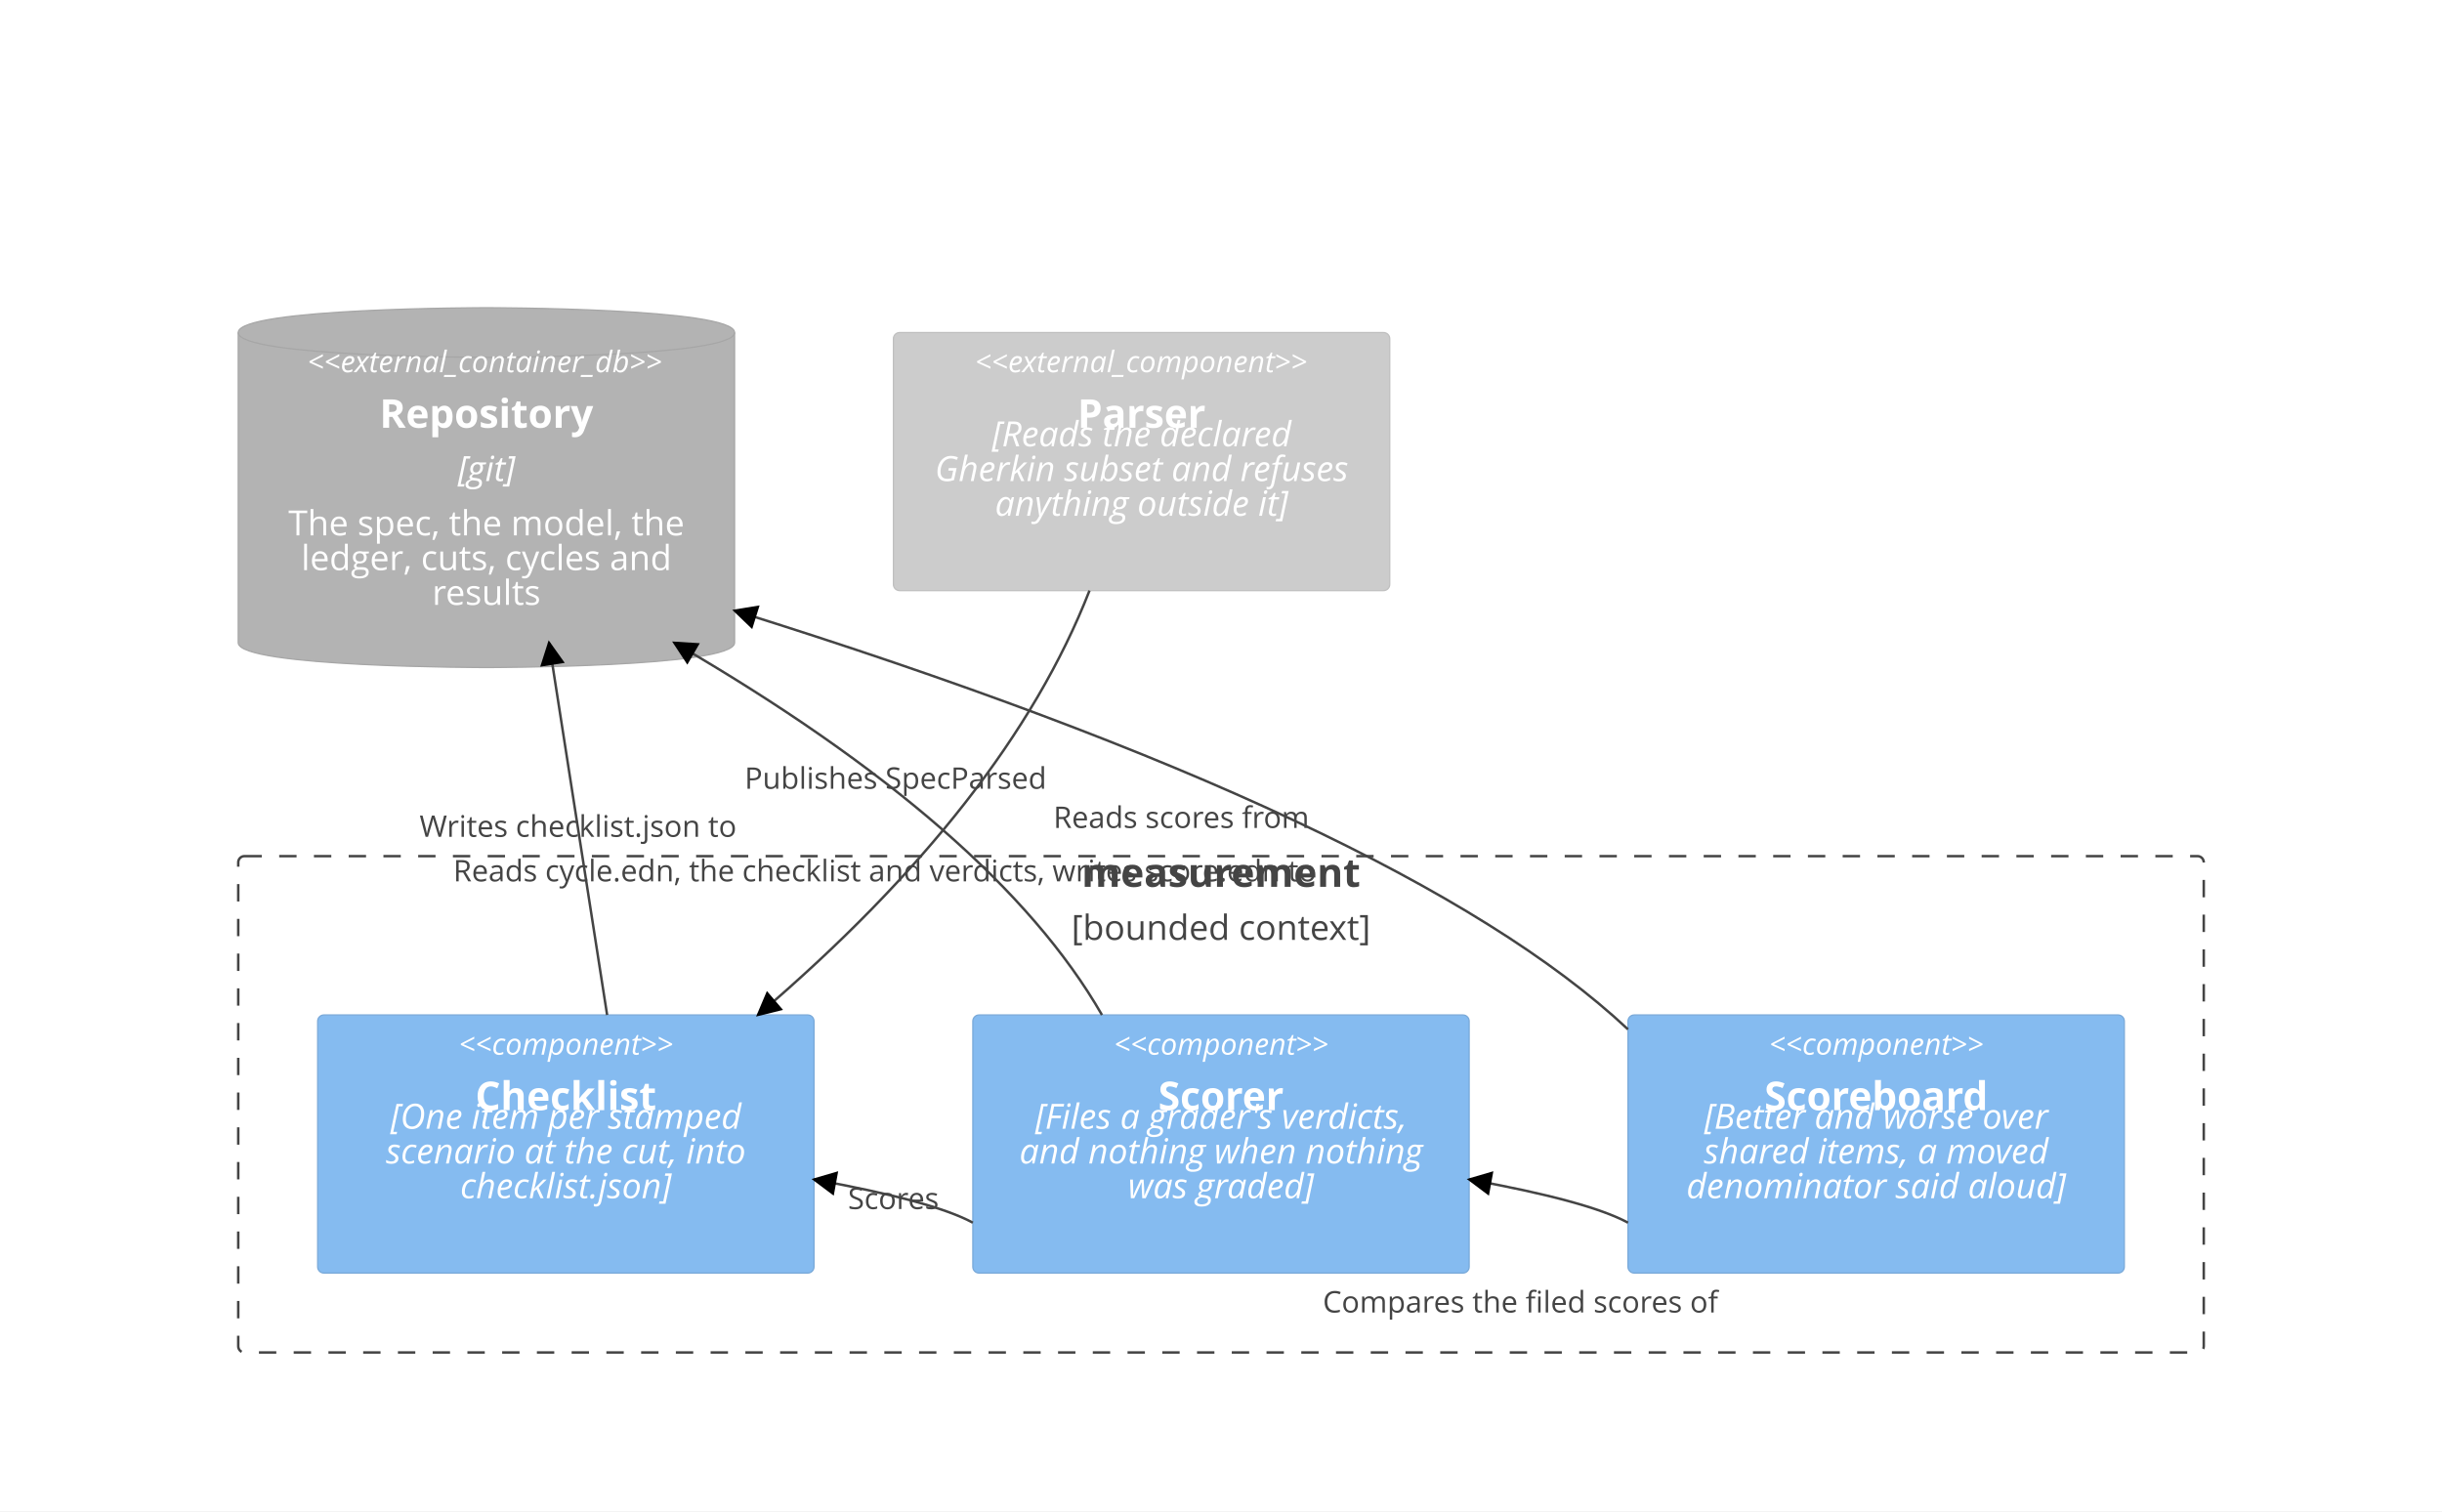
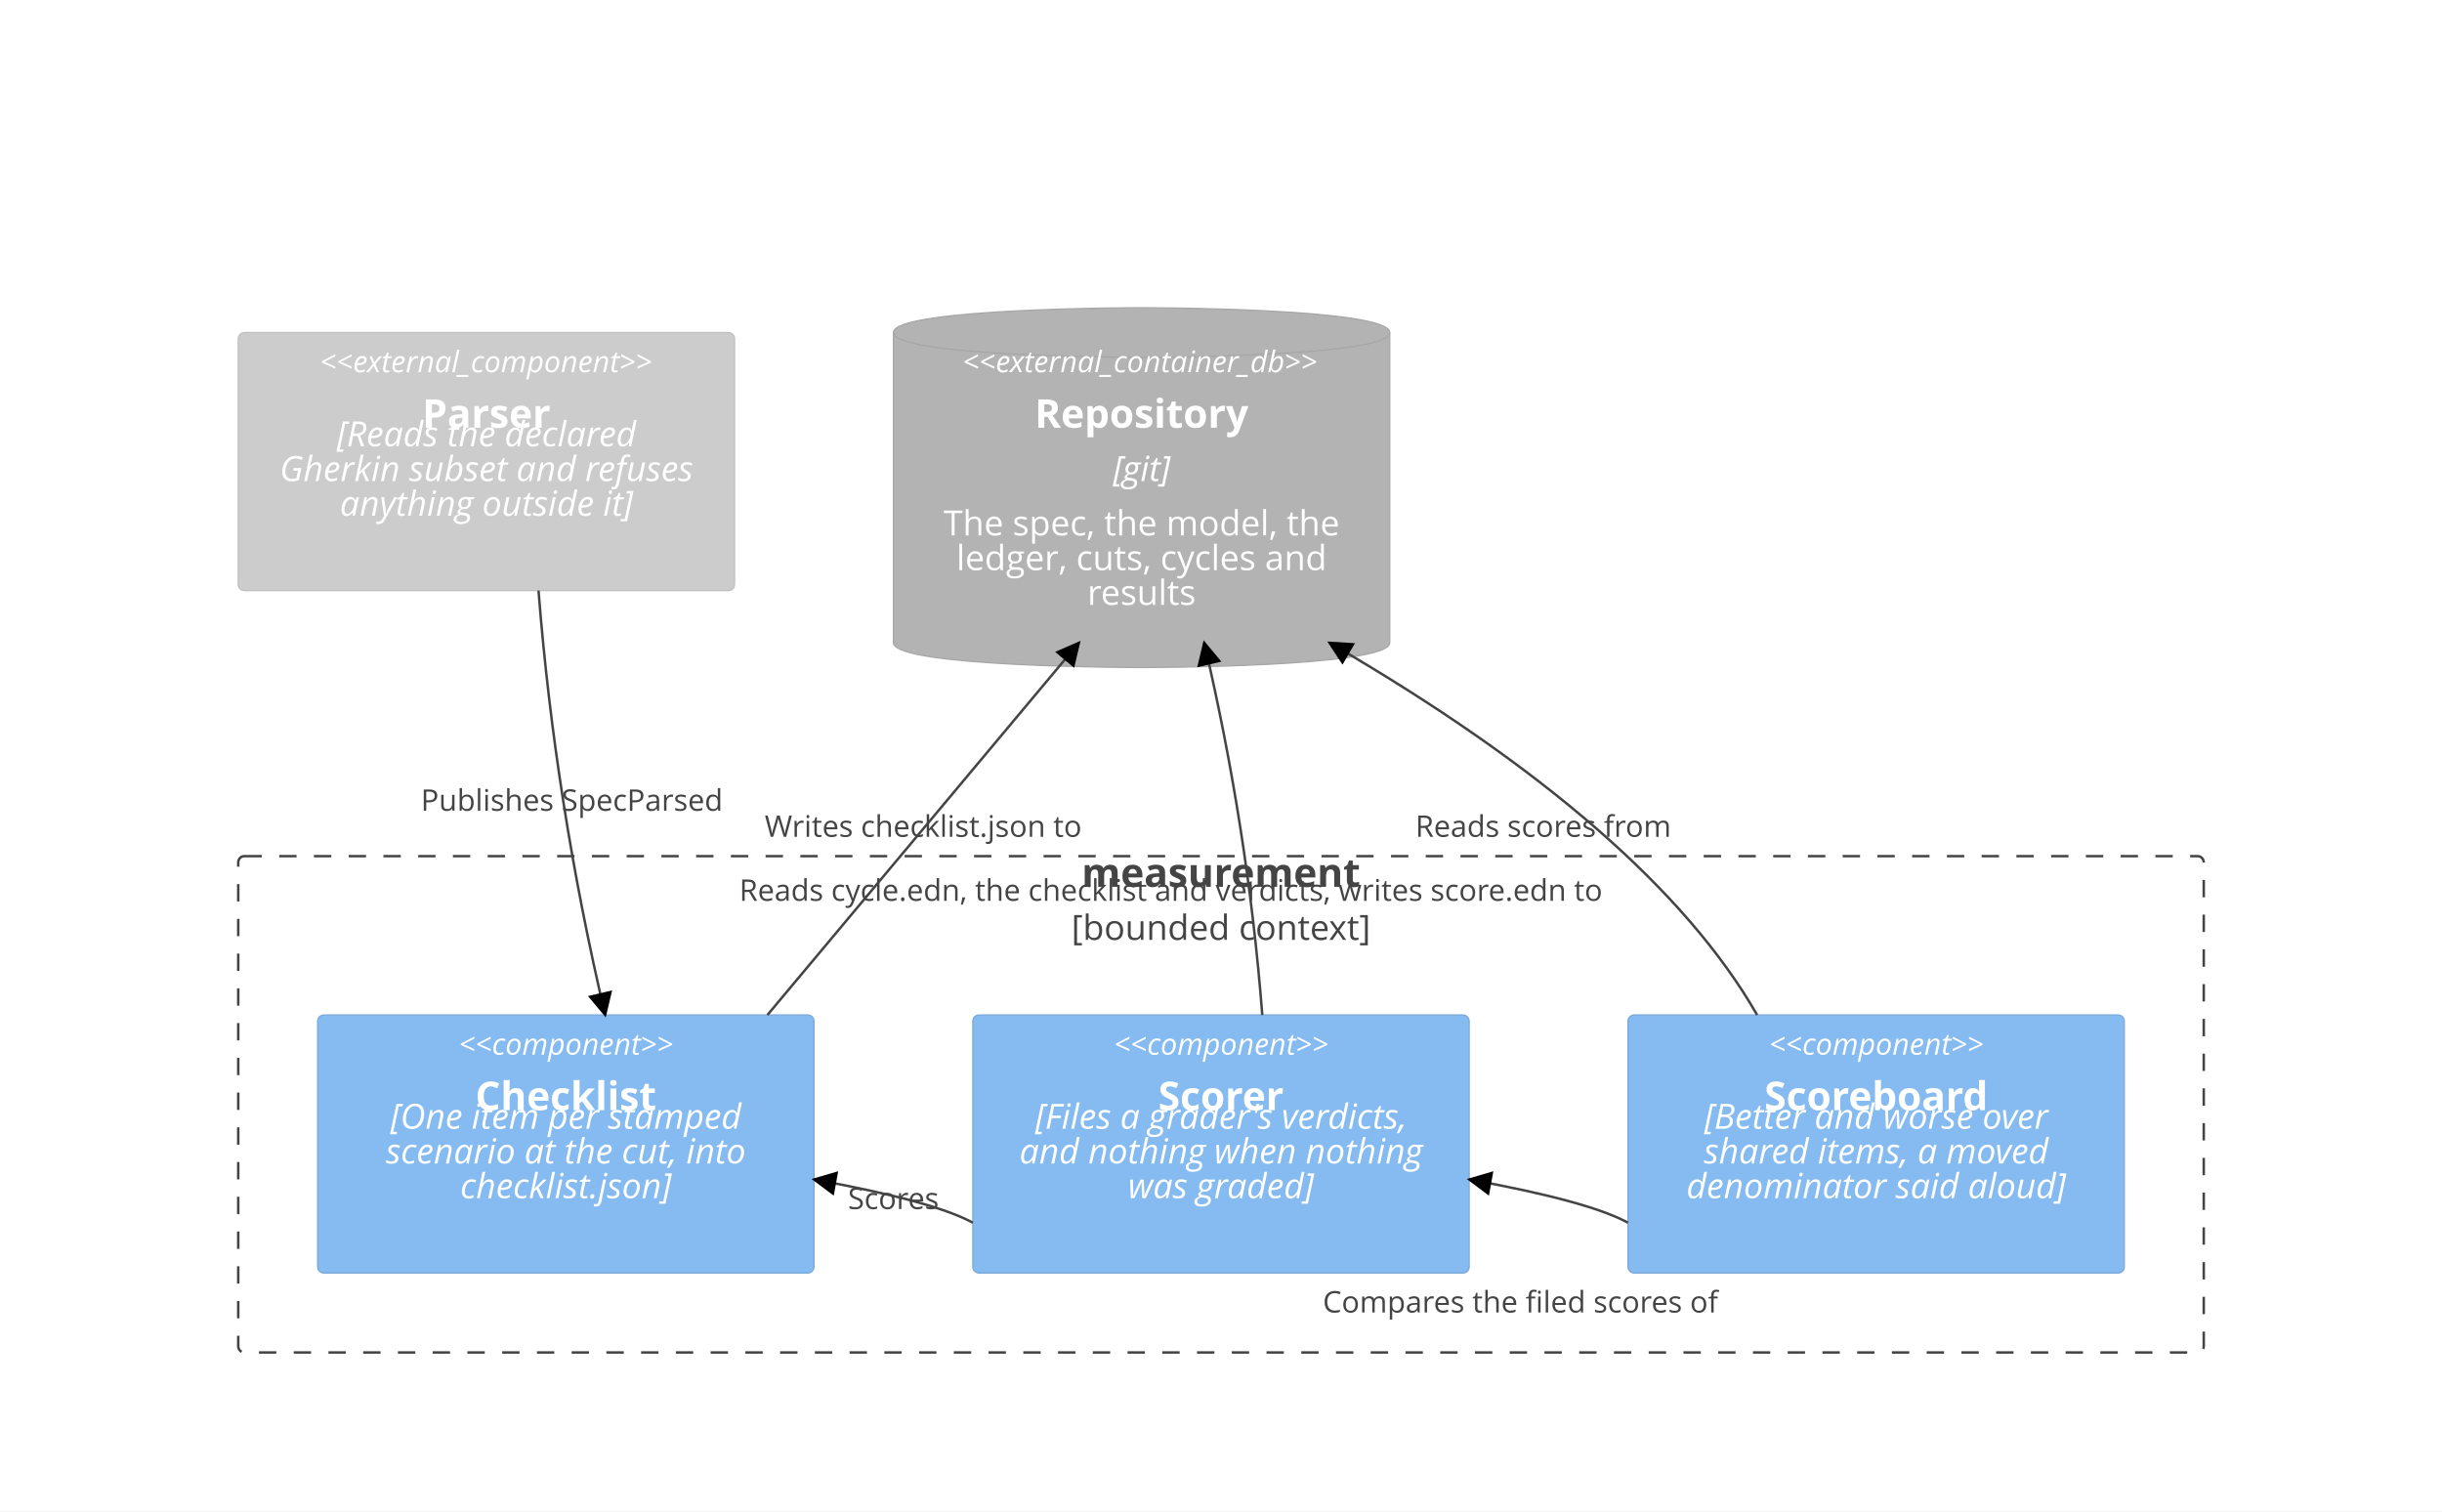
<svg xmlns="http://www.w3.org/2000/svg" width="100%" viewBox="0 -8 984 609" style="max-width: 984.000px;">
  <rect x="0" y="-8" width="984" height="609" fill="#FFFFFF" />
  <defs>
    <symbol id="computer" width="24" height="24">
      <path transform="scale(.5)" d="M2 2v13h20v-13h-20zm18 11h-16v-9h16v9zm-10.228 6l.466-1h3.524l.467 1h-4.457zm14.228 3h-24l2-6h2.104l-1.33 4h18.45l-1.297-4h2.073l2 6zm-5-10h-14v-7h14v7z" />
    </symbol>
  </defs>
  <defs>
    <symbol id="database" fill-rule="evenodd" clip-rule="evenodd">
      <path transform="scale(.5)" d="M12.258.001l.256.004.255.005.253.008.251.01.249.012.247.015.246.016.242.019.241.02.239.023.236.024.233.027.231.028.229.031.225.032.223.034.22.036.217.038.214.04.211.041.208.043.205.045.201.046.198.048.194.05.191.051.187.053.183.054.18.056.175.057.172.059.168.06.163.061.16.063.155.064.15.066.074.033.073.033.071.034.07.034.069.035.068.035.067.035.066.035.064.036.064.036.062.036.06.036.06.037.058.037.058.037.055.038.055.038.053.038.052.038.051.039.05.039.048.039.047.039.045.04.044.04.043.04.041.04.04.041.039.041.037.041.036.041.034.041.033.042.032.042.03.042.029.042.027.042.026.043.024.043.023.043.021.043.02.043.018.044.017.043.015.044.013.044.012.044.011.045.009.044.007.045.006.045.004.045.002.045.001.045v17l-.001.045-.002.045-.004.045-.006.045-.007.045-.009.044-.011.045-.012.044-.013.044-.015.044-.017.043-.018.044-.02.043-.021.043-.023.043-.024.043-.026.043-.027.042-.029.042-.03.042-.032.042-.033.042-.034.041-.036.041-.037.041-.039.041-.04.041-.041.04-.043.04-.044.04-.045.04-.047.039-.048.039-.05.039-.051.039-.052.038-.053.038-.055.038-.055.038-.058.037-.058.037-.06.037-.06.036-.062.036-.064.036-.064.036-.066.035-.067.035-.068.035-.069.035-.07.034-.071.034-.073.033-.074.033-.15.066-.155.064-.16.063-.163.061-.168.06-.172.059-.175.057-.18.056-.183.054-.187.053-.191.051-.194.05-.198.048-.201.046-.205.045-.208.043-.211.041-.214.04-.217.038-.22.036-.223.034-.225.032-.229.031-.231.028-.233.027-.236.024-.239.023-.241.02-.242.019-.246.016-.247.015-.249.012-.251.01-.253.008-.255.005-.256.004-.258.001-.258-.001-.256-.004-.255-.005-.253-.008-.251-.01-.249-.012-.247-.015-.245-.016-.243-.019-.241-.02-.238-.023-.236-.024-.234-.027-.231-.028-.228-.031-.226-.032-.223-.034-.22-.036-.217-.038-.214-.04-.211-.041-.208-.043-.204-.045-.201-.046-.198-.048-.195-.05-.19-.051-.187-.053-.184-.054-.179-.056-.176-.057-.172-.059-.167-.06-.164-.061-.159-.063-.155-.064-.151-.066-.074-.033-.072-.033-.072-.034-.07-.034-.069-.035-.068-.035-.067-.035-.066-.035-.064-.036-.063-.036-.062-.036-.061-.036-.06-.037-.058-.037-.057-.037-.056-.038-.055-.038-.053-.038-.052-.038-.051-.039-.049-.039-.049-.039-.046-.039-.046-.04-.044-.04-.043-.04-.041-.04-.04-.041-.039-.041-.037-.041-.036-.041-.034-.041-.033-.042-.032-.042-.03-.042-.029-.042-.027-.042-.026-.043-.024-.043-.023-.043-.021-.043-.02-.043-.018-.044-.017-.043-.015-.044-.013-.044-.012-.044-.011-.045-.009-.044-.007-.045-.006-.045-.004-.045-.002-.045-.001-.045v-17l.001-.045.002-.045.004-.045.006-.045.007-.045.009-.044.011-.045.012-.044.013-.044.015-.044.017-.043.018-.044.02-.043.021-.043.023-.043.024-.043.026-.043.027-.042.029-.042.03-.042.032-.042.033-.042.034-.041.036-.041.037-.041.039-.041.04-.041.041-.04.043-.04.044-.04.046-.04.046-.039.049-.039.049-.039.051-.039.052-.038.053-.038.055-.038.056-.038.057-.037.058-.037.06-.037.061-.036.062-.036.063-.036.064-.036.066-.035.067-.035.068-.035.069-.035.07-.034.072-.034.072-.033.074-.033.151-.066.155-.064.159-.063.164-.061.167-.06.172-.059.176-.057.179-.056.184-.054.187-.053.19-.051.195-.05.198-.048.201-.046.204-.045.208-.043.211-.041.214-.04.217-.038.22-.036.223-.034.226-.032.228-.031.231-.028.234-.027.236-.024.238-.023.241-.02.243-.019.245-.016.247-.015.249-.012.251-.01.253-.008.255-.005.256-.004.258-.001.258.001z" />
    </symbol>
  </defs>
  <defs>
    <symbol id="clock" width="24" height="24">
      <path transform="scale(.5)" d="M12 2c5.514 0 10 4.486 10 10s-4.486 10-10 10-10-4.486-10-10 4.486-10 10-10zm0-2c-6.627 0-12 5.373-12 12s5.373 12 12 12 12-5.373 12-12-5.373-12-12-12zm5.848 12.459c.202.038.202.333.001.372-1.907.361-6.045 1.111-6.547 1.111-.719 0-1.301-.582-1.301-1.301 0-.512.77-5.447 1.125-7.445.034-.192.312-.181.343.014l.985 6.238 5.394 1.011z" />
    </symbol>
  </defs>
  <g class="person-man">
-     <path fill="#B3B3B3" stroke-width="0.5" stroke="#A6A6A6" d="M96,126c0,-10 100,-10 100,-10c0,0 100,0 100,10l0,125c0,10 -100,10 -100,10c0,0 -100,0 -100,-10l0,-125" />
-     <path fill="none" stroke-width="0.5" stroke="#A6A6A6" d="M96,126c0,10 100,10 100,10c0,0 100,0 100,-10" />
-     <text fill="#FFFFFF" font-family="Open Sans,sans-serif" font-size="12" font-style="italic" lengthAdjust="spacing" textLength="143" x="124" y="142">&lt;&lt;external_container_db&gt;&gt;</text>
+     <rect x="96" y="126" fill="#CCCCCC" stroke="#BFBFBF" width="200" height="104" rx="2.5" ry="2.5" stroke-width="0.5" />
+     <text fill="#FFFFFF" font-family="Open Sans,sans-serif" font-size="12" font-style="italic" lengthAdjust="spacing" textLength="133" x="129" y="142">&lt;&lt;external_component&gt;&gt;</text>
    <text x="196.00" y="160.00" dominant-baseline="middle" fill="#FFFFFF" style="text-anchor: middle; font-size: 16px; font-weight: bold; font-family: Open Sans,sans-serif">
-       <tspan dy="0.00" alignment-baseline="mathematical">Repository</tspan>
+       <tspan dy="0.00" alignment-baseline="mathematical">Parser</tspan>
    </text>
    <text x="196.00" y="182.00" dominant-baseline="middle" fill="#FFFFFF" style="text-anchor: middle; font-size: 14px; font-weight: normal; font-family: Open Sans,sans-serif" font-style="italic">
-       <tspan dy="0.00" alignment-baseline="mathematical">[git]</tspan>
+       <tspan dy="-14.00" alignment-baseline="mathematical">[Reads the declared</tspan>
    </text>
-     <text x="196.00" y="218.00" dominant-baseline="middle" fill="#FFFFFF" style="text-anchor: middle; font-size: 14px; font-weight: normal; font-family: Open Sans,sans-serif">
-       <tspan dy="-14.00" alignment-baseline="mathematical">The spec, the model, the</tspan>
+     <text x="196.00" y="182.00" dominant-baseline="middle" fill="#FFFFFF" style="text-anchor: middle; font-size: 14px; font-weight: normal; font-family: Open Sans,sans-serif" font-style="italic">
+       <tspan dy="0.00" alignment-baseline="mathematical">Gherkin subset and refuses</tspan>
    </text>
-     <text x="196.00" y="218.00" dominant-baseline="middle" fill="#FFFFFF" style="text-anchor: middle; font-size: 14px; font-weight: normal; font-family: Open Sans,sans-serif">
-       <tspan dy="0.00" alignment-baseline="mathematical">ledger, cuts, cycles and</tspan>
-     </text>
-     <text x="196.00" y="218.00" dominant-baseline="middle" fill="#FFFFFF" style="text-anchor: middle; font-size: 14px; font-weight: normal; font-family: Open Sans,sans-serif">
-       <tspan dy="14.00" alignment-baseline="mathematical">results</tspan>
+     <text x="196.00" y="182.00" dominant-baseline="middle" fill="#FFFFFF" style="text-anchor: middle; font-size: 14px; font-weight: normal; font-family: Open Sans,sans-serif" font-style="italic">
+       <tspan dy="14.00" alignment-baseline="mathematical">anything outside it]</tspan>
    </text>
  </g>
  <g class="person-man">
-     <rect x="360" y="126" fill="#CCCCCC" stroke="#BFBFBF" width="200" height="104" rx="2.5" ry="2.5" stroke-width="0.5" />
-     <text fill="#FFFFFF" font-family="Open Sans,sans-serif" font-size="12" font-style="italic" lengthAdjust="spacing" textLength="133" x="393" y="142">&lt;&lt;external_component&gt;&gt;</text>
+     <path fill="#B3B3B3" stroke-width="0.5" stroke="#A6A6A6" d="M360,126c0,-10 100,-10 100,-10c0,0 100,0 100,10l0,125c0,10 -100,10 -100,10c0,0 -100,0 -100,-10l0,-125" />
+     <path fill="none" stroke-width="0.5" stroke="#A6A6A6" d="M360,126c0,10 100,10 100,10c0,0 100,0 100,-10" />
+     <text fill="#FFFFFF" font-family="Open Sans,sans-serif" font-size="12" font-style="italic" lengthAdjust="spacing" textLength="143" x="388" y="142">&lt;&lt;external_container_db&gt;&gt;</text>
    <text x="460.00" y="160.00" dominant-baseline="middle" fill="#FFFFFF" style="text-anchor: middle; font-size: 16px; font-weight: bold; font-family: Open Sans,sans-serif">
-       <tspan dy="0.00" alignment-baseline="mathematical">Parser</tspan>
+       <tspan dy="0.00" alignment-baseline="mathematical">Repository</tspan>
    </text>
    <text x="460.00" y="182.00" dominant-baseline="middle" fill="#FFFFFF" style="text-anchor: middle; font-size: 14px; font-weight: normal; font-family: Open Sans,sans-serif" font-style="italic">
-       <tspan dy="-14.00" alignment-baseline="mathematical">[Reads the declared</tspan>
+       <tspan dy="0.00" alignment-baseline="mathematical">[git]</tspan>
    </text>
-     <text x="460.00" y="182.00" dominant-baseline="middle" fill="#FFFFFF" style="text-anchor: middle; font-size: 14px; font-weight: normal; font-family: Open Sans,sans-serif" font-style="italic">
-       <tspan dy="0.00" alignment-baseline="mathematical">Gherkin subset and refuses</tspan>
+     <text x="460.00" y="218.00" dominant-baseline="middle" fill="#FFFFFF" style="text-anchor: middle; font-size: 14px; font-weight: normal; font-family: Open Sans,sans-serif">
+       <tspan dy="-14.00" alignment-baseline="mathematical">The spec, the model, the</tspan>
    </text>
-     <text x="460.00" y="182.00" dominant-baseline="middle" fill="#FFFFFF" style="text-anchor: middle; font-size: 14px; font-weight: normal; font-family: Open Sans,sans-serif" font-style="italic">
-       <tspan dy="14.00" alignment-baseline="mathematical">anything outside it]</tspan>
+     <text x="460.00" y="218.00" dominant-baseline="middle" fill="#FFFFFF" style="text-anchor: middle; font-size: 14px; font-weight: normal; font-family: Open Sans,sans-serif">
+       <tspan dy="0.00" alignment-baseline="mathematical">ledger, cuts, cycles and</tspan>
+     </text>
+     <text x="460.00" y="218.00" dominant-baseline="middle" fill="#FFFFFF" style="text-anchor: middle; font-size: 14px; font-weight: normal; font-family: Open Sans,sans-serif">
+       <tspan dy="14.00" alignment-baseline="mathematical">results</tspan>
    </text>
  </g>
  <g class="person-man">
    <rect x="128" y="401" fill="#85BBF0" stroke="#78A8D8" width="200" height="104" rx="2.5" ry="2.5" stroke-width="0.5" />
    <text fill="#FFFFFF" font-family="Open Sans,sans-serif" font-size="12" font-style="italic" lengthAdjust="spacing" textLength="86" x="185" y="417">&lt;&lt;component&gt;&gt;</text>
    <text x="228.00" y="435.00" dominant-baseline="middle" fill="#FFFFFF" style="text-anchor: middle; font-size: 16px; font-weight: bold; font-family: Open Sans,sans-serif">
      <tspan dy="0.00" alignment-baseline="mathematical">Checklist</tspan>
    </text>
    <text x="228.00" y="457.00" dominant-baseline="middle" fill="#FFFFFF" style="text-anchor: middle; font-size: 14px; font-weight: normal; font-family: Open Sans,sans-serif" font-style="italic">
      <tspan dy="-14.00" alignment-baseline="mathematical">[One item per stamped</tspan>
    </text>
    <text x="228.00" y="457.00" dominant-baseline="middle" fill="#FFFFFF" style="text-anchor: middle; font-size: 14px; font-weight: normal; font-family: Open Sans,sans-serif" font-style="italic">
      <tspan dy="0.00" alignment-baseline="mathematical">scenario at the cut, into</tspan>
    </text>
    <text x="228.00" y="457.00" dominant-baseline="middle" fill="#FFFFFF" style="text-anchor: middle; font-size: 14px; font-weight: normal; font-family: Open Sans,sans-serif" font-style="italic">
      <tspan dy="14.00" alignment-baseline="mathematical">checklist.json]</tspan>
    </text>
  </g>
  <g class="person-man">
    <rect x="392" y="401" fill="#85BBF0" stroke="#78A8D8" width="200" height="104" rx="2.5" ry="2.5" stroke-width="0.5" />
    <text fill="#FFFFFF" font-family="Open Sans,sans-serif" font-size="12" font-style="italic" lengthAdjust="spacing" textLength="86" x="449" y="417">&lt;&lt;component&gt;&gt;</text>
    <text x="492.00" y="435.00" dominant-baseline="middle" fill="#FFFFFF" style="text-anchor: middle; font-size: 16px; font-weight: bold; font-family: Open Sans,sans-serif">
      <tspan dy="0.00" alignment-baseline="mathematical">Scorer</tspan>
    </text>
    <text x="492.00" y="457.00" dominant-baseline="middle" fill="#FFFFFF" style="text-anchor: middle; font-size: 14px; font-weight: normal; font-family: Open Sans,sans-serif" font-style="italic">
      <tspan dy="-14.00" alignment-baseline="mathematical">[Files a grader's verdicts,</tspan>
    </text>
    <text x="492.00" y="457.00" dominant-baseline="middle" fill="#FFFFFF" style="text-anchor: middle; font-size: 14px; font-weight: normal; font-family: Open Sans,sans-serif" font-style="italic">
      <tspan dy="0.00" alignment-baseline="mathematical">and nothing when nothing</tspan>
    </text>
    <text x="492.00" y="457.00" dominant-baseline="middle" fill="#FFFFFF" style="text-anchor: middle; font-size: 14px; font-weight: normal; font-family: Open Sans,sans-serif" font-style="italic">
      <tspan dy="14.00" alignment-baseline="mathematical">was graded]</tspan>
    </text>
  </g>
  <g class="person-man">
    <rect x="656" y="401" fill="#85BBF0" stroke="#78A8D8" width="200" height="104" rx="2.5" ry="2.5" stroke-width="0.5" />
    <text fill="#FFFFFF" font-family="Open Sans,sans-serif" font-size="12" font-style="italic" lengthAdjust="spacing" textLength="86" x="713" y="417">&lt;&lt;component&gt;&gt;</text>
    <text x="756.00" y="435.00" dominant-baseline="middle" fill="#FFFFFF" style="text-anchor: middle; font-size: 16px; font-weight: bold; font-family: Open Sans,sans-serif">
      <tspan dy="0.00" alignment-baseline="mathematical">Scoreboard</tspan>
    </text>
    <text x="756.00" y="457.00" dominant-baseline="middle" fill="#FFFFFF" style="text-anchor: middle; font-size: 14px; font-weight: normal; font-family: Open Sans,sans-serif" font-style="italic">
      <tspan dy="-14.00" alignment-baseline="mathematical">[Better and worse over</tspan>
    </text>
    <text x="756.00" y="457.00" dominant-baseline="middle" fill="#FFFFFF" style="text-anchor: middle; font-size: 14px; font-weight: normal; font-family: Open Sans,sans-serif" font-style="italic">
      <tspan dy="0.00" alignment-baseline="mathematical">shared items, a moved</tspan>
    </text>
    <text x="756.00" y="457.00" dominant-baseline="middle" fill="#FFFFFF" style="text-anchor: middle; font-size: 14px; font-weight: normal; font-family: Open Sans,sans-serif" font-style="italic">
      <tspan dy="14.00" alignment-baseline="mathematical">denominator said aloud]</tspan>
    </text>
  </g>
  <g>
    <rect x="96" y="337" fill="none" stroke="#444444" width="792" height="200" rx="2.5" ry="2.5" stroke-width="1" stroke-dasharray="7.0,7.0" />
    <text x="492.00" y="345.00" dominant-baseline="middle" fill="#444444" style="text-anchor: middle; font-size: 16px; font-weight: bold; font-family: Open Sans,sans-serif">
      <tspan dy="0.00" alignment-baseline="mathematical">measurement</tspan>
    </text>
    <text x="492.00" y="367.00" dominant-baseline="middle" fill="#444444" style="text-anchor: middle; font-size: 14px; font-weight: normal; font-family: Open Sans,sans-serif">
      <tspan dy="0.00" alignment-baseline="mathematical">[bounded context]</tspan>
    </text>
  </g>
  <defs>
    <marker id="arrowhead" refX="9" refY="5" markerUnits="userSpaceOnUse" markerWidth="12" markerHeight="12" orient="auto">
      <path d="M 0 0 L 10 5 L 0 10 z" />
    </marker>
  </defs>
  <defs>
    <marker id="arrowend" refX="1" refY="5" markerUnits="userSpaceOnUse" markerWidth="12" markerHeight="12" orient="auto">
      <path d="M 10 0 L 0 5 L 10 10 z" />
    </marker>
  </defs>
  <defs>
    <marker id="crosshead" markerWidth="15" markerHeight="8" orient="auto" refX="16" refY="4">
      <path fill="black" stroke="#000000" stroke-width="1px" d="M 9,2 V 6 L16,4 Z" style="stroke-dasharray: 0, 0;" />
      <path fill="none" stroke="#000000" stroke-width="1px" d="M 0,1 L 6,7 M 6,1 L 0,7" style="stroke-dasharray: 0, 0;" />
    </marker>
  </defs>
  <defs>
    <marker id="filled-head" refX="18" refY="7" markerWidth="20" markerHeight="28" orient="auto">
      <path d="M 18,7 L9,13 L14,7 L9,1 Z" />
    </marker>
  </defs>
  <g>
-     <line x1="244.64" y1="401.00" x2="221.23" y2="251.00" stroke-width="1" stroke="#444444" style="fill: none;" marker-end="url(#arrowhead)" />
-     <text x="232.93" y="326.00" dominant-baseline="middle" fill="#444444" style="text-anchor: middle; font-size: 12px; font-weight: normal; font-family: Open Sans,sans-serif">
+     <line x1="309.24" y1="401.00" x2="434.77" y2="251.00" stroke-width="1" stroke="#444444" style="fill: none;" marker-end="url(#arrowhead)" />
+     <text x="372.01" y="326.00" dominant-baseline="middle" fill="#444444" style="text-anchor: middle; font-size: 12px; font-weight: normal; font-family: Open Sans,sans-serif">
      <tspan dy="0.00" alignment-baseline="mathematical">Writes checklist.json to</tspan>
    </text>
-     <path fill="none" stroke-width="1" stroke="#444444" d="M444.04,401.00 Q400.95,326.00 271.69,251.00" marker-end="url(#arrowhead)" />
-     <text x="356.56" y="343.95" dominant-baseline="middle" fill="#444444" style="text-anchor: middle; font-size: 12px; font-weight: normal; font-family: Open Sans,sans-serif">
+     <path fill="none" stroke-width="1" stroke="#444444" d="M508.64,401.00 Q502.79,326.00 485.23,251.00" marker-end="url(#arrowhead)" />
+     <text x="471.81" y="351.78" dominant-baseline="middle" fill="#444444" style="text-anchor: middle; font-size: 12px; font-weight: normal; font-family: Open Sans,sans-serif">
      <tspan dy="0.00" alignment-baseline="mathematical">Reads cycle.edn, the checklist and verdicts, writes score.edn to</tspan>
    </text>
-     <path fill="none" stroke-width="1" stroke="#444444" d="M656.00,406.80 Q566.00,322.42 296.00,238.05" marker-end="url(#arrowhead)" />
-     <text x="476.00" y="322.42" dominant-baseline="middle" fill="#444444" style="text-anchor: middle; font-size: 12px; font-weight: normal; font-family: Open Sans,sans-serif">
+     <path fill="none" stroke-width="1" stroke="#444444" d="M708.04,401.00 Q664.95,326.00 535.69,251.00" marker-end="url(#arrowhead)" />
+     <text x="621.86" y="326.00" dominant-baseline="middle" fill="#444444" style="text-anchor: middle; font-size: 12px; font-weight: normal; font-family: Open Sans,sans-serif">
      <tspan dy="0.00" alignment-baseline="mathematical">Reads scores from</tspan>
    </text>
-     <path fill="none" stroke-width="1" stroke="#444444" d="M439.01,230.00 Q405.61,315.50 305.42,401.00" marker-end="url(#arrowhead)" />
-     <text x="360.87" y="306.63" dominant-baseline="middle" fill="#444444" style="text-anchor: middle; font-size: 12px; font-weight: normal; font-family: Open Sans,sans-serif">
+     <path fill="none" stroke-width="1" stroke="#444444" d="M216.99,230.00 Q223.71,315.50 243.86,401.00" marker-end="url(#arrowhead)" />
+     <text x="230.42" y="315.50" dominant-baseline="middle" fill="#444444" style="text-anchor: middle; font-size: 12px; font-weight: normal; font-family: Open Sans,sans-serif">
      <tspan dy="0.00" alignment-baseline="mathematical">Publishes SpecParsed</tspan>
    </text>
    <path fill="none" stroke-width="1" stroke="#444444" d="M392.00,484.71 Q376.00,476.00 328.00,467.29" marker-end="url(#arrowhead)" />
    <text x="360.00" y="476.00" dominant-baseline="middle" fill="#444444" style="text-anchor: middle; font-size: 12px; font-weight: normal; font-family: Open Sans,sans-serif">
      <tspan dy="0.00" alignment-baseline="mathematical">Scores</tspan>
    </text>
    <path fill="none" stroke-width="1" stroke="#444444" d="M656.00,484.71 Q640.00,476.00 592.00,467.29" marker-end="url(#arrowhead)" />
    <text x="612.65" y="517.68" dominant-baseline="middle" fill="#444444" style="text-anchor: middle; font-size: 12px; font-weight: normal; font-family: Open Sans,sans-serif">
      <tspan dy="0.00" alignment-baseline="mathematical">Compares the filed scores of</tspan>
    </text>
  </g>
</svg>
